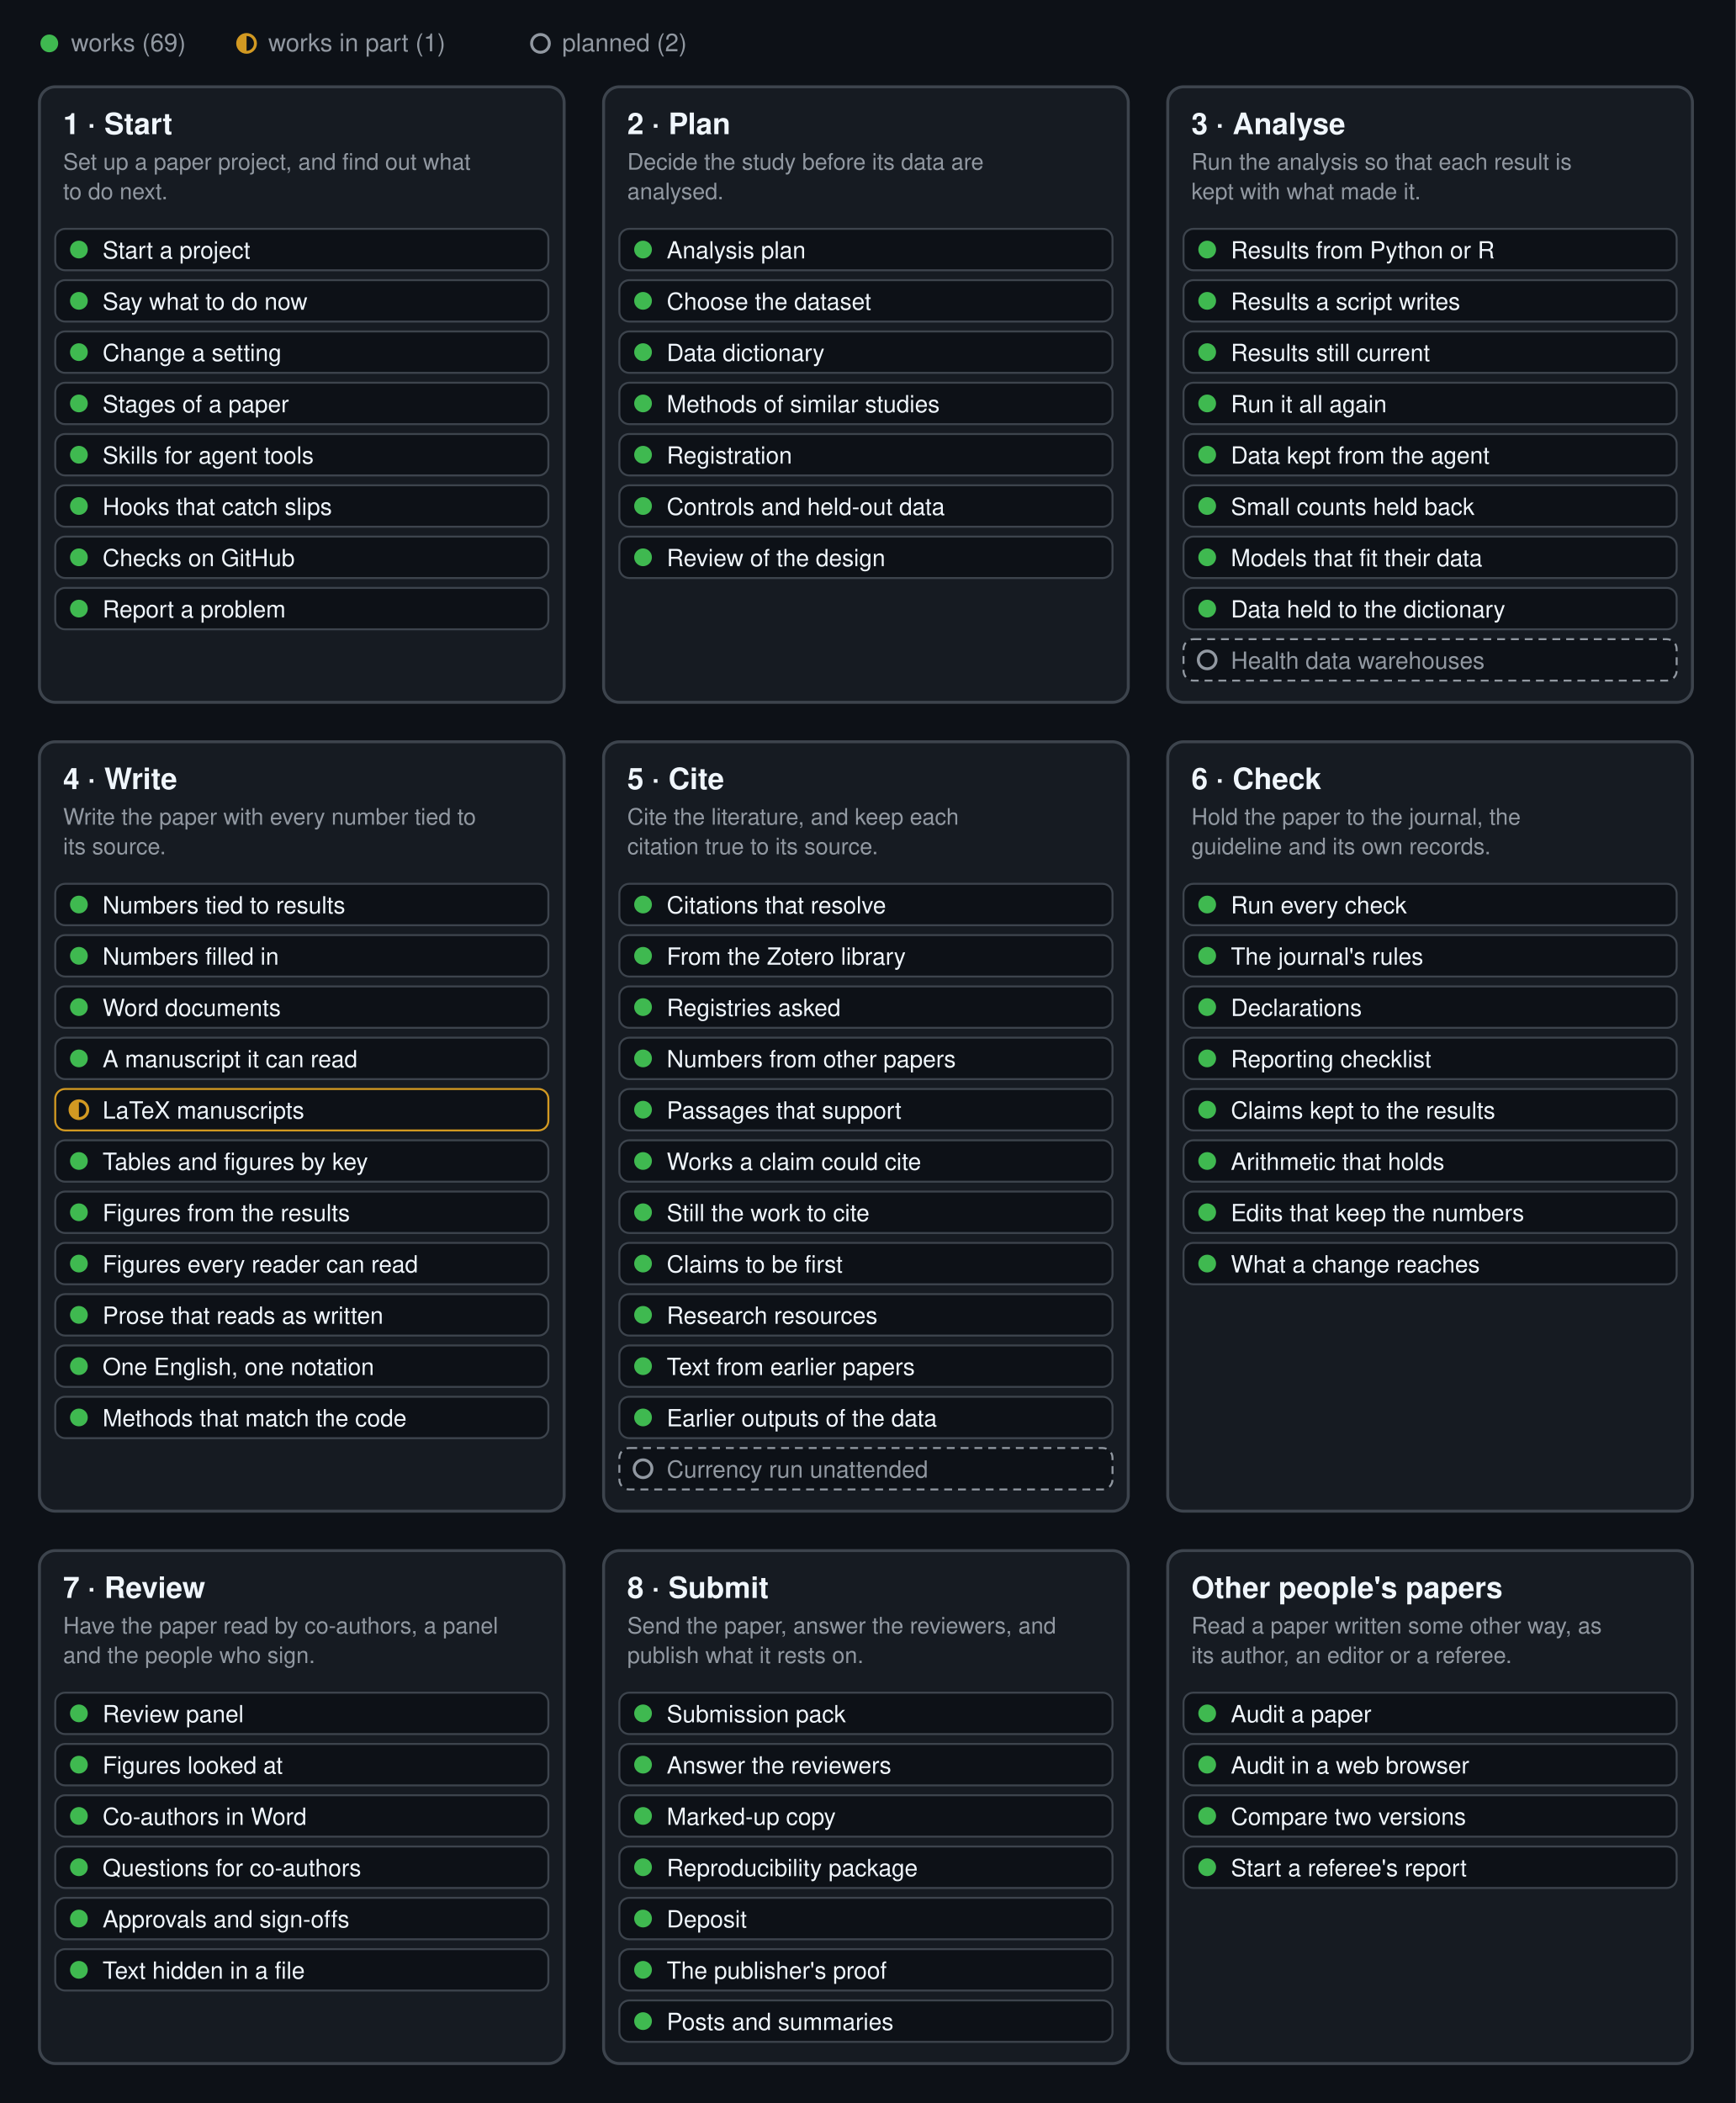
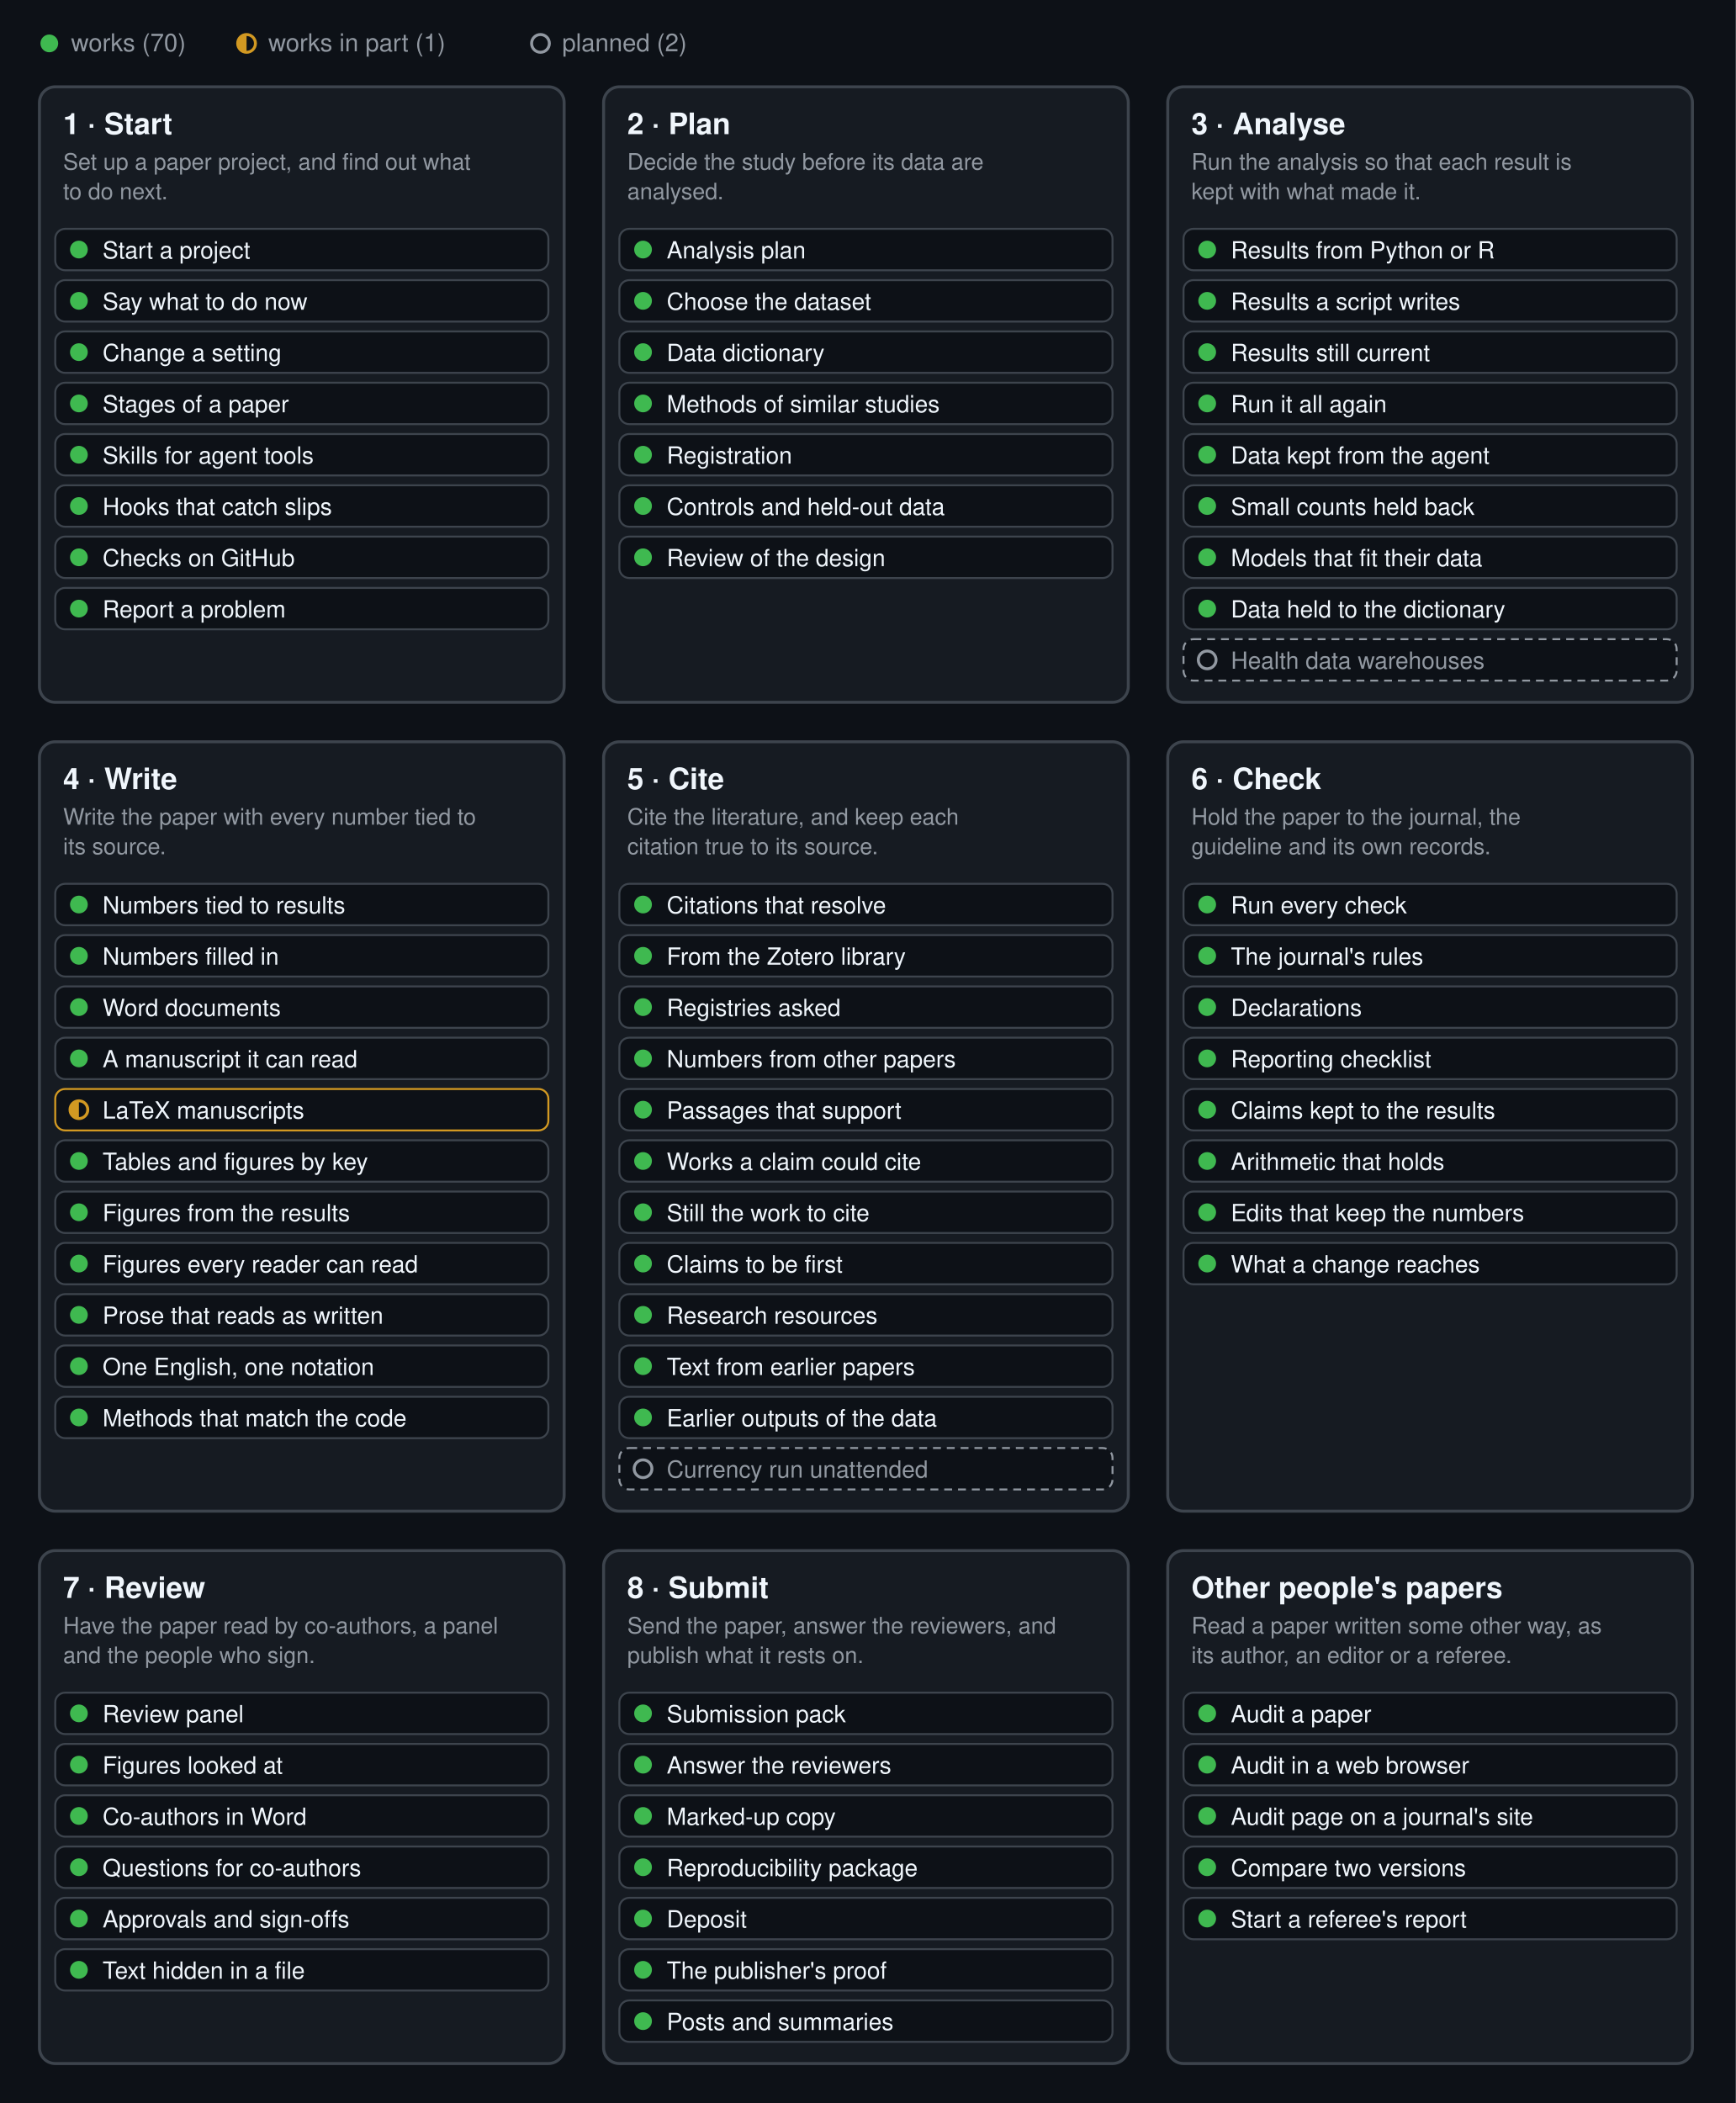
<svg xmlns="http://www.w3.org/2000/svg" viewBox="0 0 880 1066" width="880" height="1066" role="img" font-family="-apple-system, 'Segoe UI', Helvetica, Arial, sans-serif">
  <rect width="880" height="1066" fill="#0d1117" />
  <circle cx="25" cy="22" r="4.5" fill="#3fb950" />
-   <text x="36" y="26" font-size="12.5" fill="#9198a1">works (69)</text>
+   <text x="36" y="26" font-size="12.5" fill="#9198a1">works (70)</text>
  <circle cx="125" cy="22" r="4.5" fill="#0d1117" stroke="#d29922" stroke-width="1.5" />
  <path d="M 125 17.5 A 4.5 4.5 0 0 0 125 26.5 Z" fill="#d29922" />
  <text x="136" y="26" font-size="12.5" fill="#9198a1">works in part (1)</text>
  <circle cx="274" cy="22" r="4.5" fill="#0d1117" stroke="#9198a1" stroke-width="1.5" />
  <text x="285" y="26" font-size="12.5" fill="#9198a1">planned (2)</text>
  <rect x="20" y="44" width="266" height="312" rx="8" fill="#161b22" stroke="#3d444d" stroke-width="1.5" />
  <text x="32" y="68" font-size="15" font-weight="600" fill="#f0f6fc">1 · Start</text>
  <text x="32" y="86" font-size="11.5" fill="#9198a1">Set up a paper project, and find out what</text>
  <text x="32" y="101" font-size="11.5" fill="#9198a1">to do next.</text>
  <rect x="28" y="116" width="250" height="21" rx="5" fill="#0d1117" stroke="#3d444d" stroke-width="1" />
  <circle cx="40" cy="126.5" r="4.5" fill="#3fb950" />
  <text x="52" y="131" font-size="12" fill="#f0f6fc">Start a project</text>
  <rect x="28" y="142" width="250" height="21" rx="5" fill="#0d1117" stroke="#3d444d" stroke-width="1" />
  <circle cx="40" cy="152.5" r="4.5" fill="#3fb950" />
  <text x="52" y="157" font-size="12" fill="#f0f6fc">Say what to do now</text>
  <rect x="28" y="168" width="250" height="21" rx="5" fill="#0d1117" stroke="#3d444d" stroke-width="1" />
  <circle cx="40" cy="178.5" r="4.5" fill="#3fb950" />
  <text x="52" y="183" font-size="12" fill="#f0f6fc">Change a setting</text>
  <rect x="28" y="194" width="250" height="21" rx="5" fill="#0d1117" stroke="#3d444d" stroke-width="1" />
  <circle cx="40" cy="204.5" r="4.5" fill="#3fb950" />
  <text x="52" y="209" font-size="12" fill="#f0f6fc">Stages of a paper</text>
  <rect x="28" y="220" width="250" height="21" rx="5" fill="#0d1117" stroke="#3d444d" stroke-width="1" />
  <circle cx="40" cy="230.5" r="4.5" fill="#3fb950" />
  <text x="52" y="235" font-size="12" fill="#f0f6fc">Skills for agent tools</text>
  <rect x="28" y="246" width="250" height="21" rx="5" fill="#0d1117" stroke="#3d444d" stroke-width="1" />
  <circle cx="40" cy="256.5" r="4.5" fill="#3fb950" />
  <text x="52" y="261" font-size="12" fill="#f0f6fc">Hooks that catch slips</text>
  <rect x="28" y="272" width="250" height="21" rx="5" fill="#0d1117" stroke="#3d444d" stroke-width="1" />
  <circle cx="40" cy="282.5" r="4.5" fill="#3fb950" />
  <text x="52" y="287" font-size="12" fill="#f0f6fc">Checks on GitHub</text>
  <rect x="28" y="298" width="250" height="21" rx="5" fill="#0d1117" stroke="#3d444d" stroke-width="1" />
  <circle cx="40" cy="308.5" r="4.5" fill="#3fb950" />
  <text x="52" y="313" font-size="12" fill="#f0f6fc">Report a problem</text>
  <rect x="306" y="44" width="266" height="312" rx="8" fill="#161b22" stroke="#3d444d" stroke-width="1.5" />
  <text x="318" y="68" font-size="15" font-weight="600" fill="#f0f6fc">2 · Plan</text>
  <text x="318" y="86" font-size="11.5" fill="#9198a1">Decide the study before its data are</text>
  <text x="318" y="101" font-size="11.5" fill="#9198a1">analysed.</text>
  <rect x="314" y="116" width="250" height="21" rx="5" fill="#0d1117" stroke="#3d444d" stroke-width="1" />
  <circle cx="326" cy="126.5" r="4.5" fill="#3fb950" />
  <text x="338" y="131" font-size="12" fill="#f0f6fc">Analysis plan</text>
  <rect x="314" y="142" width="250" height="21" rx="5" fill="#0d1117" stroke="#3d444d" stroke-width="1" />
  <circle cx="326" cy="152.5" r="4.5" fill="#3fb950" />
  <text x="338" y="157" font-size="12" fill="#f0f6fc">Choose the dataset</text>
  <rect x="314" y="168" width="250" height="21" rx="5" fill="#0d1117" stroke="#3d444d" stroke-width="1" />
  <circle cx="326" cy="178.5" r="4.5" fill="#3fb950" />
  <text x="338" y="183" font-size="12" fill="#f0f6fc">Data dictionary</text>
  <rect x="314" y="194" width="250" height="21" rx="5" fill="#0d1117" stroke="#3d444d" stroke-width="1" />
  <circle cx="326" cy="204.5" r="4.5" fill="#3fb950" />
  <text x="338" y="209" font-size="12" fill="#f0f6fc">Methods of similar studies</text>
  <rect x="314" y="220" width="250" height="21" rx="5" fill="#0d1117" stroke="#3d444d" stroke-width="1" />
  <circle cx="326" cy="230.5" r="4.5" fill="#3fb950" />
  <text x="338" y="235" font-size="12" fill="#f0f6fc">Registration</text>
  <rect x="314" y="246" width="250" height="21" rx="5" fill="#0d1117" stroke="#3d444d" stroke-width="1" />
  <circle cx="326" cy="256.5" r="4.5" fill="#3fb950" />
  <text x="338" y="261" font-size="12" fill="#f0f6fc">Controls and held-out data</text>
  <rect x="314" y="272" width="250" height="21" rx="5" fill="#0d1117" stroke="#3d444d" stroke-width="1" />
  <circle cx="326" cy="282.5" r="4.5" fill="#3fb950" />
  <text x="338" y="287" font-size="12" fill="#f0f6fc">Review of the design</text>
  <rect x="592" y="44" width="266" height="312" rx="8" fill="#161b22" stroke="#3d444d" stroke-width="1.5" />
  <text x="604" y="68" font-size="15" font-weight="600" fill="#f0f6fc">3 · Analyse</text>
  <text x="604" y="86" font-size="11.5" fill="#9198a1">Run the analysis so that each result is</text>
  <text x="604" y="101" font-size="11.5" fill="#9198a1">kept with what made it.</text>
  <rect x="600" y="116" width="250" height="21" rx="5" fill="#0d1117" stroke="#3d444d" stroke-width="1" />
  <circle cx="612" cy="126.5" r="4.5" fill="#3fb950" />
  <text x="624" y="131" font-size="12" fill="#f0f6fc">Results from Python or R</text>
  <rect x="600" y="142" width="250" height="21" rx="5" fill="#0d1117" stroke="#3d444d" stroke-width="1" />
  <circle cx="612" cy="152.5" r="4.5" fill="#3fb950" />
  <text x="624" y="157" font-size="12" fill="#f0f6fc">Results a script writes</text>
  <rect x="600" y="168" width="250" height="21" rx="5" fill="#0d1117" stroke="#3d444d" stroke-width="1" />
  <circle cx="612" cy="178.5" r="4.5" fill="#3fb950" />
  <text x="624" y="183" font-size="12" fill="#f0f6fc">Results still current</text>
  <rect x="600" y="194" width="250" height="21" rx="5" fill="#0d1117" stroke="#3d444d" stroke-width="1" />
  <circle cx="612" cy="204.5" r="4.5" fill="#3fb950" />
  <text x="624" y="209" font-size="12" fill="#f0f6fc">Run it all again</text>
  <rect x="600" y="220" width="250" height="21" rx="5" fill="#0d1117" stroke="#3d444d" stroke-width="1" />
  <circle cx="612" cy="230.5" r="4.5" fill="#3fb950" />
  <text x="624" y="235" font-size="12" fill="#f0f6fc">Data kept from the agent</text>
  <rect x="600" y="246" width="250" height="21" rx="5" fill="#0d1117" stroke="#3d444d" stroke-width="1" />
  <circle cx="612" cy="256.5" r="4.5" fill="#3fb950" />
  <text x="624" y="261" font-size="12" fill="#f0f6fc">Small counts held back</text>
  <rect x="600" y="272" width="250" height="21" rx="5" fill="#0d1117" stroke="#3d444d" stroke-width="1" />
  <circle cx="612" cy="282.5" r="4.5" fill="#3fb950" />
  <text x="624" y="287" font-size="12" fill="#f0f6fc">Models that fit their data</text>
  <rect x="600" y="298" width="250" height="21" rx="5" fill="#0d1117" stroke="#3d444d" stroke-width="1" />
  <circle cx="612" cy="308.5" r="4.5" fill="#3fb950" />
  <text x="624" y="313" font-size="12" fill="#f0f6fc">Data held to the dictionary</text>
  <rect x="600" y="324" width="250" height="21" rx="5" fill="#0d1117" stroke="#9198a1" stroke-width="1" stroke-dasharray="4 3" />
  <circle cx="612" cy="334.5" r="4.5" fill="#0d1117" stroke="#9198a1" stroke-width="1.5" />
  <text x="624" y="339" font-size="12" fill="#9198a1">Health data warehouses</text>
  <rect x="20" y="376" width="266" height="390" rx="8" fill="#161b22" stroke="#3d444d" stroke-width="1.5" />
  <text x="32" y="400" font-size="15" font-weight="600" fill="#f0f6fc">4 · Write</text>
  <text x="32" y="418" font-size="11.5" fill="#9198a1">Write the paper with every number tied to</text>
  <text x="32" y="433" font-size="11.5" fill="#9198a1">its source.</text>
  <rect x="28" y="448" width="250" height="21" rx="5" fill="#0d1117" stroke="#3d444d" stroke-width="1" />
  <circle cx="40" cy="458.5" r="4.5" fill="#3fb950" />
  <text x="52" y="463" font-size="12" fill="#f0f6fc">Numbers tied to results</text>
  <rect x="28" y="474" width="250" height="21" rx="5" fill="#0d1117" stroke="#3d444d" stroke-width="1" />
  <circle cx="40" cy="484.5" r="4.5" fill="#3fb950" />
  <text x="52" y="489" font-size="12" fill="#f0f6fc">Numbers filled in</text>
  <rect x="28" y="500" width="250" height="21" rx="5" fill="#0d1117" stroke="#3d444d" stroke-width="1" />
  <circle cx="40" cy="510.5" r="4.5" fill="#3fb950" />
  <text x="52" y="515" font-size="12" fill="#f0f6fc">Word documents</text>
  <rect x="28" y="526" width="250" height="21" rx="5" fill="#0d1117" stroke="#3d444d" stroke-width="1" />
  <circle cx="40" cy="536.5" r="4.5" fill="#3fb950" />
  <text x="52" y="541" font-size="12" fill="#f0f6fc">A manuscript it can read</text>
  <rect x="28" y="552" width="250" height="21" rx="5" fill="#0d1117" stroke="#d29922" stroke-width="1" />
  <circle cx="40" cy="562.5" r="4.5" fill="#0d1117" stroke="#d29922" stroke-width="1.5" />
  <path d="M 40 558.0 A 4.5 4.5 0 0 0 40 567.0 Z" fill="#d29922" />
  <text x="52" y="567" font-size="12" fill="#f0f6fc">LaTeX manuscripts</text>
  <rect x="28" y="578" width="250" height="21" rx="5" fill="#0d1117" stroke="#3d444d" stroke-width="1" />
  <circle cx="40" cy="588.5" r="4.5" fill="#3fb950" />
  <text x="52" y="593" font-size="12" fill="#f0f6fc">Tables and figures by key</text>
  <rect x="28" y="604" width="250" height="21" rx="5" fill="#0d1117" stroke="#3d444d" stroke-width="1" />
  <circle cx="40" cy="614.5" r="4.5" fill="#3fb950" />
  <text x="52" y="619" font-size="12" fill="#f0f6fc">Figures from the results</text>
  <rect x="28" y="630" width="250" height="21" rx="5" fill="#0d1117" stroke="#3d444d" stroke-width="1" />
  <circle cx="40" cy="640.5" r="4.5" fill="#3fb950" />
  <text x="52" y="645" font-size="12" fill="#f0f6fc">Figures every reader can read</text>
  <rect x="28" y="656" width="250" height="21" rx="5" fill="#0d1117" stroke="#3d444d" stroke-width="1" />
  <circle cx="40" cy="666.5" r="4.5" fill="#3fb950" />
  <text x="52" y="671" font-size="12" fill="#f0f6fc">Prose that reads as written</text>
  <rect x="28" y="682" width="250" height="21" rx="5" fill="#0d1117" stroke="#3d444d" stroke-width="1" />
  <circle cx="40" cy="692.5" r="4.5" fill="#3fb950" />
  <text x="52" y="697" font-size="12" fill="#f0f6fc">One English, one notation</text>
  <rect x="28" y="708" width="250" height="21" rx="5" fill="#0d1117" stroke="#3d444d" stroke-width="1" />
  <circle cx="40" cy="718.5" r="4.5" fill="#3fb950" />
  <text x="52" y="723" font-size="12" fill="#f0f6fc">Methods that match the code</text>
  <rect x="306" y="376" width="266" height="390" rx="8" fill="#161b22" stroke="#3d444d" stroke-width="1.5" />
  <text x="318" y="400" font-size="15" font-weight="600" fill="#f0f6fc">5 · Cite</text>
  <text x="318" y="418" font-size="11.5" fill="#9198a1">Cite the literature, and keep each</text>
  <text x="318" y="433" font-size="11.5" fill="#9198a1">citation true to its source.</text>
  <rect x="314" y="448" width="250" height="21" rx="5" fill="#0d1117" stroke="#3d444d" stroke-width="1" />
  <circle cx="326" cy="458.5" r="4.5" fill="#3fb950" />
  <text x="338" y="463" font-size="12" fill="#f0f6fc">Citations that resolve</text>
  <rect x="314" y="474" width="250" height="21" rx="5" fill="#0d1117" stroke="#3d444d" stroke-width="1" />
  <circle cx="326" cy="484.5" r="4.5" fill="#3fb950" />
  <text x="338" y="489" font-size="12" fill="#f0f6fc">From the Zotero library</text>
  <rect x="314" y="500" width="250" height="21" rx="5" fill="#0d1117" stroke="#3d444d" stroke-width="1" />
  <circle cx="326" cy="510.5" r="4.5" fill="#3fb950" />
  <text x="338" y="515" font-size="12" fill="#f0f6fc">Registries asked</text>
  <rect x="314" y="526" width="250" height="21" rx="5" fill="#0d1117" stroke="#3d444d" stroke-width="1" />
  <circle cx="326" cy="536.5" r="4.5" fill="#3fb950" />
  <text x="338" y="541" font-size="12" fill="#f0f6fc">Numbers from other papers</text>
  <rect x="314" y="552" width="250" height="21" rx="5" fill="#0d1117" stroke="#3d444d" stroke-width="1" />
  <circle cx="326" cy="562.5" r="4.5" fill="#3fb950" />
  <text x="338" y="567" font-size="12" fill="#f0f6fc">Passages that support</text>
  <rect x="314" y="578" width="250" height="21" rx="5" fill="#0d1117" stroke="#3d444d" stroke-width="1" />
  <circle cx="326" cy="588.5" r="4.5" fill="#3fb950" />
  <text x="338" y="593" font-size="12" fill="#f0f6fc">Works a claim could cite</text>
  <rect x="314" y="604" width="250" height="21" rx="5" fill="#0d1117" stroke="#3d444d" stroke-width="1" />
  <circle cx="326" cy="614.5" r="4.5" fill="#3fb950" />
  <text x="338" y="619" font-size="12" fill="#f0f6fc">Still the work to cite</text>
  <rect x="314" y="630" width="250" height="21" rx="5" fill="#0d1117" stroke="#3d444d" stroke-width="1" />
  <circle cx="326" cy="640.5" r="4.5" fill="#3fb950" />
  <text x="338" y="645" font-size="12" fill="#f0f6fc">Claims to be first</text>
  <rect x="314" y="656" width="250" height="21" rx="5" fill="#0d1117" stroke="#3d444d" stroke-width="1" />
  <circle cx="326" cy="666.5" r="4.5" fill="#3fb950" />
  <text x="338" y="671" font-size="12" fill="#f0f6fc">Research resources</text>
  <rect x="314" y="682" width="250" height="21" rx="5" fill="#0d1117" stroke="#3d444d" stroke-width="1" />
  <circle cx="326" cy="692.5" r="4.5" fill="#3fb950" />
  <text x="338" y="697" font-size="12" fill="#f0f6fc">Text from earlier papers</text>
  <rect x="314" y="708" width="250" height="21" rx="5" fill="#0d1117" stroke="#3d444d" stroke-width="1" />
  <circle cx="326" cy="718.5" r="4.5" fill="#3fb950" />
  <text x="338" y="723" font-size="12" fill="#f0f6fc">Earlier outputs of the data</text>
  <rect x="314" y="734" width="250" height="21" rx="5" fill="#0d1117" stroke="#9198a1" stroke-width="1" stroke-dasharray="4 3" />
  <circle cx="326" cy="744.5" r="4.5" fill="#0d1117" stroke="#9198a1" stroke-width="1.5" />
  <text x="338" y="749" font-size="12" fill="#9198a1">Currency run unattended</text>
  <rect x="592" y="376" width="266" height="390" rx="8" fill="#161b22" stroke="#3d444d" stroke-width="1.5" />
  <text x="604" y="400" font-size="15" font-weight="600" fill="#f0f6fc">6 · Check</text>
  <text x="604" y="418" font-size="11.5" fill="#9198a1">Hold the paper to the journal, the</text>
  <text x="604" y="433" font-size="11.5" fill="#9198a1">guideline and its own records.</text>
  <rect x="600" y="448" width="250" height="21" rx="5" fill="#0d1117" stroke="#3d444d" stroke-width="1" />
  <circle cx="612" cy="458.5" r="4.5" fill="#3fb950" />
  <text x="624" y="463" font-size="12" fill="#f0f6fc">Run every check</text>
  <rect x="600" y="474" width="250" height="21" rx="5" fill="#0d1117" stroke="#3d444d" stroke-width="1" />
  <circle cx="612" cy="484.5" r="4.5" fill="#3fb950" />
  <text x="624" y="489" font-size="12" fill="#f0f6fc">The journal's rules</text>
  <rect x="600" y="500" width="250" height="21" rx="5" fill="#0d1117" stroke="#3d444d" stroke-width="1" />
  <circle cx="612" cy="510.5" r="4.5" fill="#3fb950" />
  <text x="624" y="515" font-size="12" fill="#f0f6fc">Declarations</text>
  <rect x="600" y="526" width="250" height="21" rx="5" fill="#0d1117" stroke="#3d444d" stroke-width="1" />
  <circle cx="612" cy="536.5" r="4.5" fill="#3fb950" />
  <text x="624" y="541" font-size="12" fill="#f0f6fc">Reporting checklist</text>
  <rect x="600" y="552" width="250" height="21" rx="5" fill="#0d1117" stroke="#3d444d" stroke-width="1" />
  <circle cx="612" cy="562.5" r="4.5" fill="#3fb950" />
  <text x="624" y="567" font-size="12" fill="#f0f6fc">Claims kept to the results</text>
  <rect x="600" y="578" width="250" height="21" rx="5" fill="#0d1117" stroke="#3d444d" stroke-width="1" />
  <circle cx="612" cy="588.5" r="4.5" fill="#3fb950" />
  <text x="624" y="593" font-size="12" fill="#f0f6fc">Arithmetic that holds</text>
  <rect x="600" y="604" width="250" height="21" rx="5" fill="#0d1117" stroke="#3d444d" stroke-width="1" />
  <circle cx="612" cy="614.5" r="4.5" fill="#3fb950" />
  <text x="624" y="619" font-size="12" fill="#f0f6fc">Edits that keep the numbers</text>
  <rect x="600" y="630" width="250" height="21" rx="5" fill="#0d1117" stroke="#3d444d" stroke-width="1" />
  <circle cx="612" cy="640.5" r="4.5" fill="#3fb950" />
  <text x="624" y="645" font-size="12" fill="#f0f6fc">What a change reaches</text>
  <rect x="20" y="786" width="266" height="260" rx="8" fill="#161b22" stroke="#3d444d" stroke-width="1.5" />
  <text x="32" y="810" font-size="15" font-weight="600" fill="#f0f6fc">7 · Review</text>
  <text x="32" y="828" font-size="11.5" fill="#9198a1">Have the paper read by co-authors, a panel</text>
  <text x="32" y="843" font-size="11.5" fill="#9198a1">and the people who sign.</text>
  <rect x="28" y="858" width="250" height="21" rx="5" fill="#0d1117" stroke="#3d444d" stroke-width="1" />
  <circle cx="40" cy="868.5" r="4.5" fill="#3fb950" />
  <text x="52" y="873" font-size="12" fill="#f0f6fc">Review panel</text>
  <rect x="28" y="884" width="250" height="21" rx="5" fill="#0d1117" stroke="#3d444d" stroke-width="1" />
  <circle cx="40" cy="894.5" r="4.5" fill="#3fb950" />
  <text x="52" y="899" font-size="12" fill="#f0f6fc">Figures looked at</text>
  <rect x="28" y="910" width="250" height="21" rx="5" fill="#0d1117" stroke="#3d444d" stroke-width="1" />
  <circle cx="40" cy="920.5" r="4.5" fill="#3fb950" />
  <text x="52" y="925" font-size="12" fill="#f0f6fc">Co-authors in Word</text>
  <rect x="28" y="936" width="250" height="21" rx="5" fill="#0d1117" stroke="#3d444d" stroke-width="1" />
  <circle cx="40" cy="946.5" r="4.5" fill="#3fb950" />
  <text x="52" y="951" font-size="12" fill="#f0f6fc">Questions for co-authors</text>
  <rect x="28" y="962" width="250" height="21" rx="5" fill="#0d1117" stroke="#3d444d" stroke-width="1" />
  <circle cx="40" cy="972.5" r="4.5" fill="#3fb950" />
  <text x="52" y="977" font-size="12" fill="#f0f6fc">Approvals and sign-offs</text>
  <rect x="28" y="988" width="250" height="21" rx="5" fill="#0d1117" stroke="#3d444d" stroke-width="1" />
  <circle cx="40" cy="998.5" r="4.5" fill="#3fb950" />
  <text x="52" y="1003" font-size="12" fill="#f0f6fc">Text hidden in a file</text>
  <rect x="306" y="786" width="266" height="260" rx="8" fill="#161b22" stroke="#3d444d" stroke-width="1.5" />
  <text x="318" y="810" font-size="15" font-weight="600" fill="#f0f6fc">8 · Submit</text>
  <text x="318" y="828" font-size="11.5" fill="#9198a1">Send the paper, answer the reviewers, and</text>
  <text x="318" y="843" font-size="11.5" fill="#9198a1">publish what it rests on.</text>
  <rect x="314" y="858" width="250" height="21" rx="5" fill="#0d1117" stroke="#3d444d" stroke-width="1" />
  <circle cx="326" cy="868.5" r="4.5" fill="#3fb950" />
  <text x="338" y="873" font-size="12" fill="#f0f6fc">Submission pack</text>
  <rect x="314" y="884" width="250" height="21" rx="5" fill="#0d1117" stroke="#3d444d" stroke-width="1" />
  <circle cx="326" cy="894.5" r="4.5" fill="#3fb950" />
  <text x="338" y="899" font-size="12" fill="#f0f6fc">Answer the reviewers</text>
  <rect x="314" y="910" width="250" height="21" rx="5" fill="#0d1117" stroke="#3d444d" stroke-width="1" />
  <circle cx="326" cy="920.5" r="4.5" fill="#3fb950" />
  <text x="338" y="925" font-size="12" fill="#f0f6fc">Marked-up copy</text>
  <rect x="314" y="936" width="250" height="21" rx="5" fill="#0d1117" stroke="#3d444d" stroke-width="1" />
  <circle cx="326" cy="946.5" r="4.5" fill="#3fb950" />
  <text x="338" y="951" font-size="12" fill="#f0f6fc">Reproducibility package</text>
  <rect x="314" y="962" width="250" height="21" rx="5" fill="#0d1117" stroke="#3d444d" stroke-width="1" />
  <circle cx="326" cy="972.5" r="4.5" fill="#3fb950" />
  <text x="338" y="977" font-size="12" fill="#f0f6fc">Deposit</text>
  <rect x="314" y="988" width="250" height="21" rx="5" fill="#0d1117" stroke="#3d444d" stroke-width="1" />
  <circle cx="326" cy="998.5" r="4.5" fill="#3fb950" />
  <text x="338" y="1003" font-size="12" fill="#f0f6fc">The publisher's proof</text>
  <rect x="314" y="1014" width="250" height="21" rx="5" fill="#0d1117" stroke="#3d444d" stroke-width="1" />
  <circle cx="326" cy="1024.5" r="4.5" fill="#3fb950" />
  <text x="338" y="1029" font-size="12" fill="#f0f6fc">Posts and summaries</text>
  <rect x="592" y="786" width="266" height="260" rx="8" fill="#161b22" stroke="#3d444d" stroke-width="1.5" />
  <text x="604" y="810" font-size="15" font-weight="600" fill="#f0f6fc">Other people's papers</text>
  <text x="604" y="828" font-size="11.5" fill="#9198a1">Read a paper written some other way, as</text>
  <text x="604" y="843" font-size="11.5" fill="#9198a1">its author, an editor or a referee.</text>
  <rect x="600" y="858" width="250" height="21" rx="5" fill="#0d1117" stroke="#3d444d" stroke-width="1" />
  <circle cx="612" cy="868.5" r="4.5" fill="#3fb950" />
  <text x="624" y="873" font-size="12" fill="#f0f6fc">Audit a paper</text>
  <rect x="600" y="884" width="250" height="21" rx="5" fill="#0d1117" stroke="#3d444d" stroke-width="1" />
  <circle cx="612" cy="894.5" r="4.5" fill="#3fb950" />
  <text x="624" y="899" font-size="12" fill="#f0f6fc">Audit in a web browser</text>
  <rect x="600" y="910" width="250" height="21" rx="5" fill="#0d1117" stroke="#3d444d" stroke-width="1" />
  <circle cx="612" cy="920.5" r="4.5" fill="#3fb950" />
-   <text x="624" y="925" font-size="12" fill="#f0f6fc">Compare two versions</text>
+   <text x="624" y="925" font-size="12" fill="#f0f6fc">Audit page on a journal's site</text>
  <rect x="600" y="936" width="250" height="21" rx="5" fill="#0d1117" stroke="#3d444d" stroke-width="1" />
  <circle cx="612" cy="946.5" r="4.5" fill="#3fb950" />
-   <text x="624" y="951" font-size="12" fill="#f0f6fc">Start a referee's report</text>
+   <text x="624" y="951" font-size="12" fill="#f0f6fc">Compare two versions</text>
+   <rect x="600" y="962" width="250" height="21" rx="5" fill="#0d1117" stroke="#3d444d" stroke-width="1" />
+   <circle cx="612" cy="972.5" r="4.5" fill="#3fb950" />
+   <text x="624" y="977" font-size="12" fill="#f0f6fc">Start a referee's report</text>
</svg>
